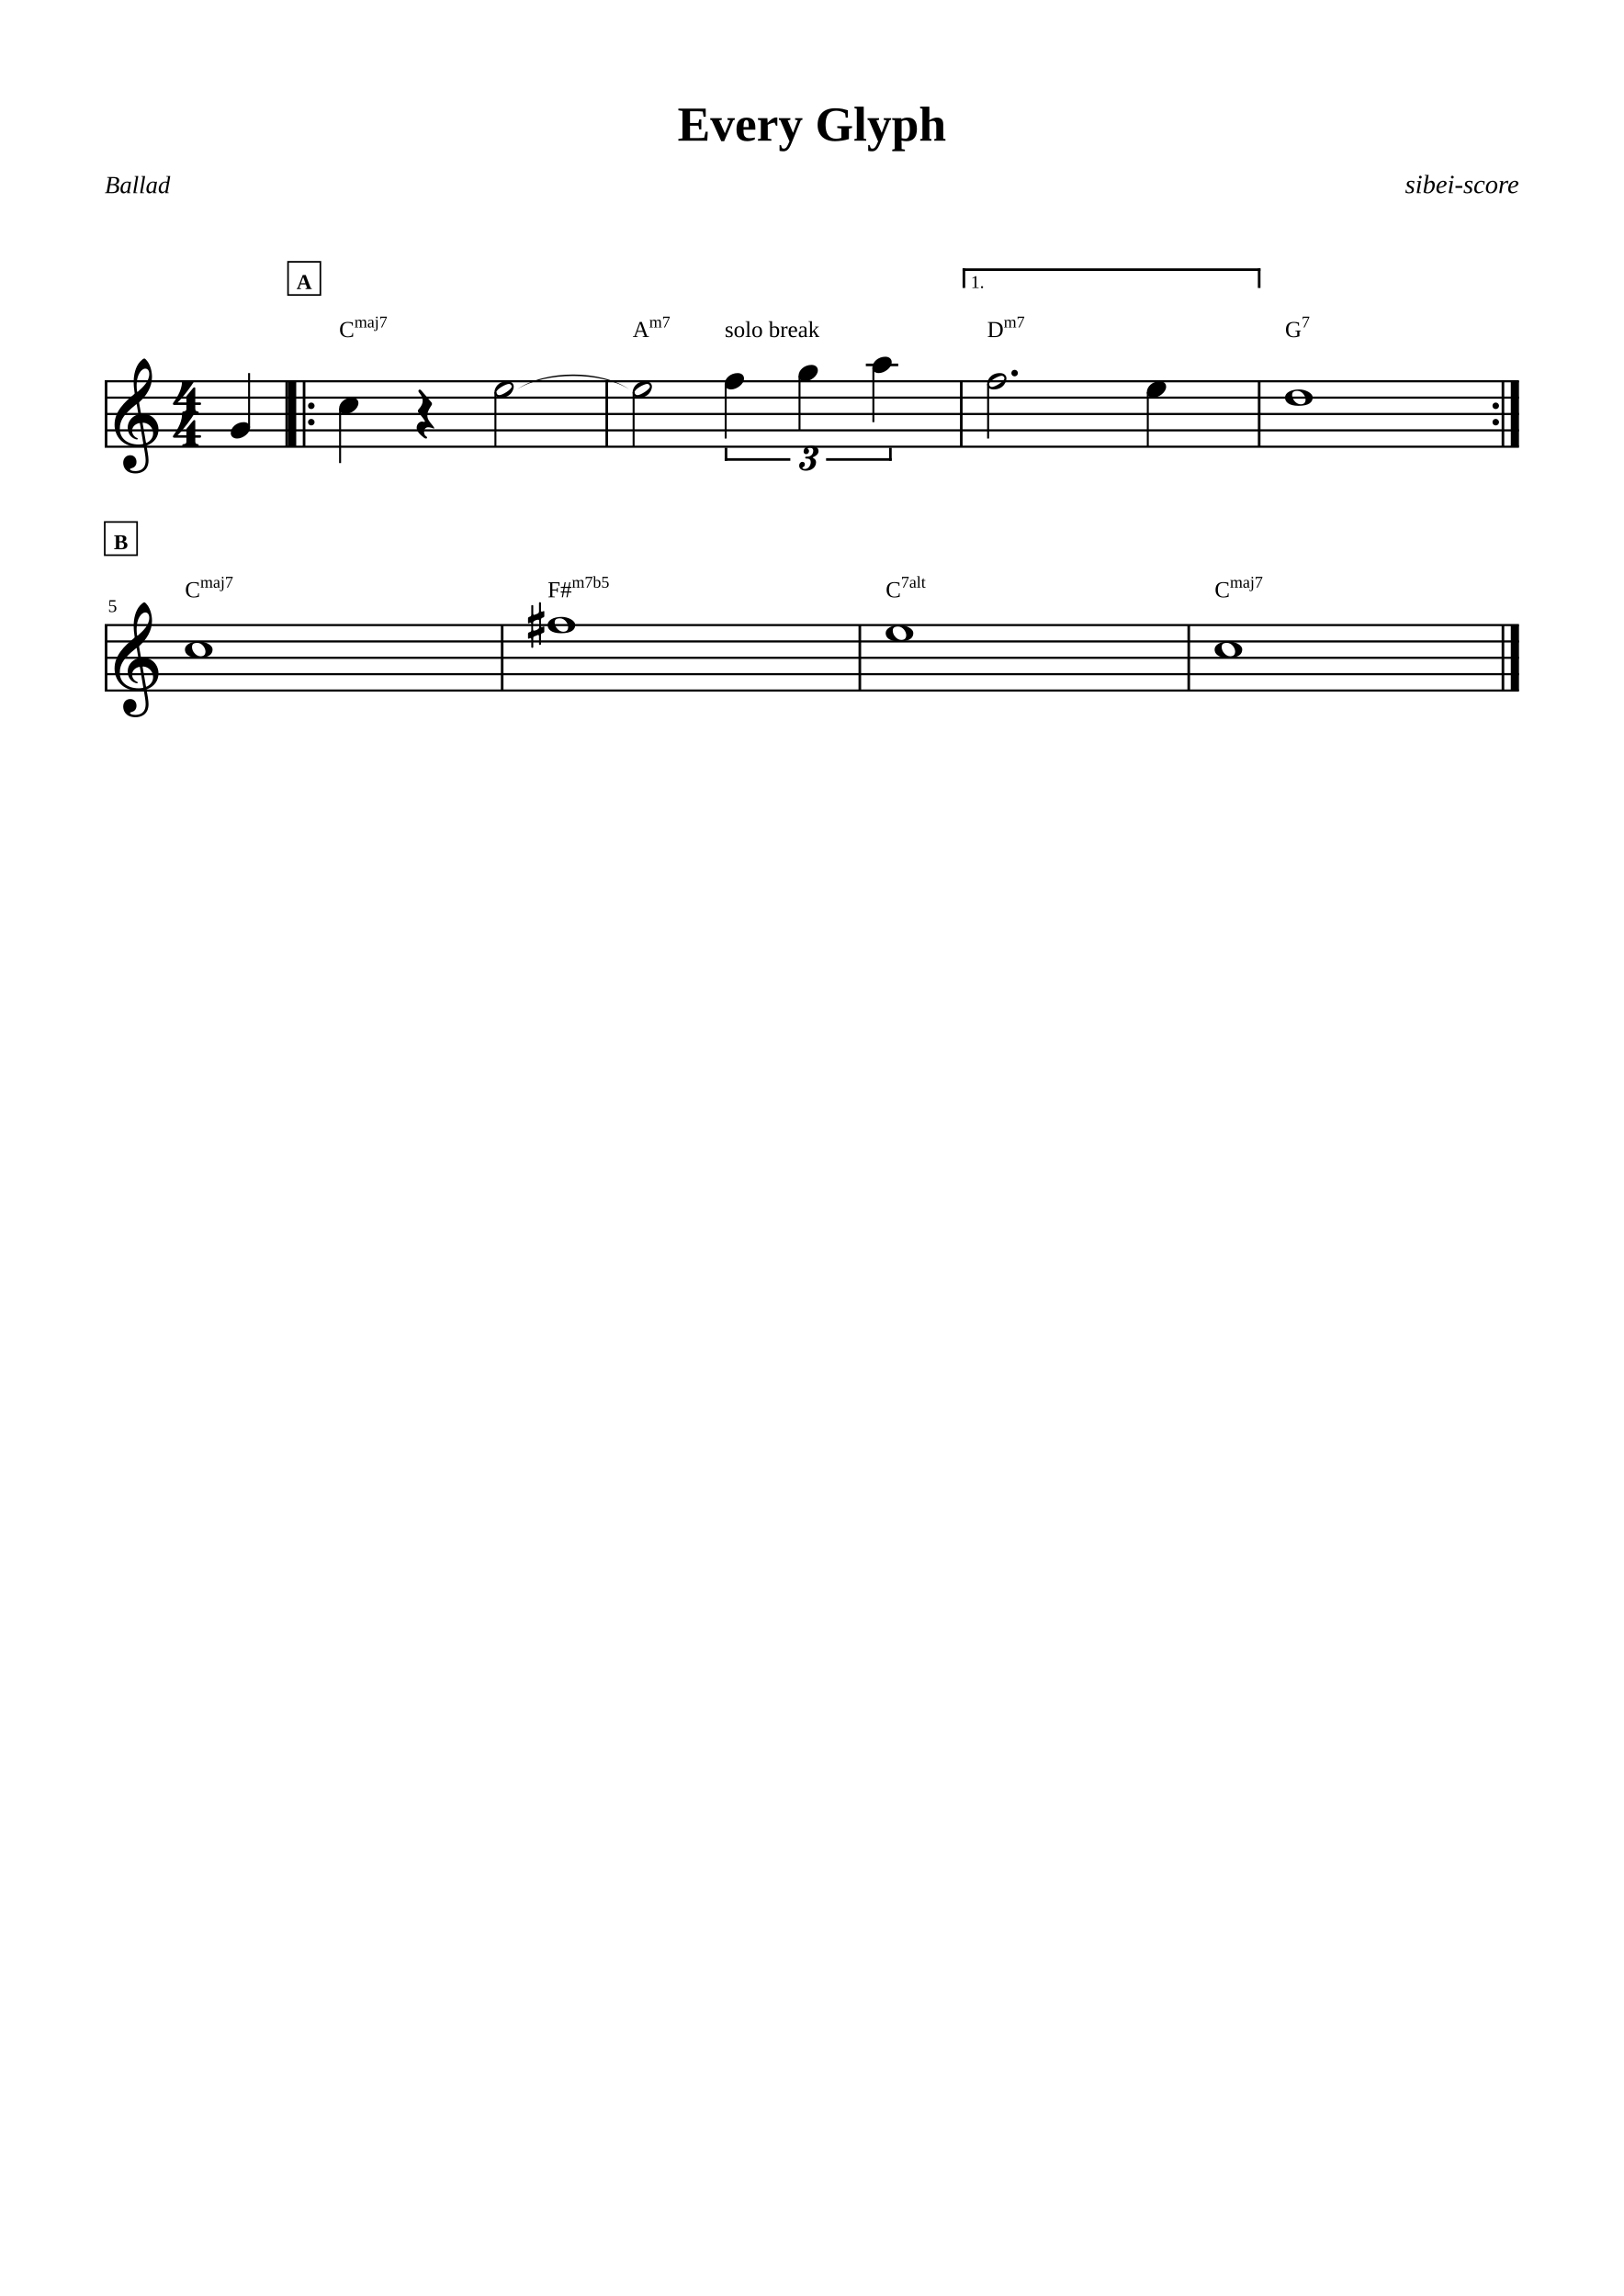
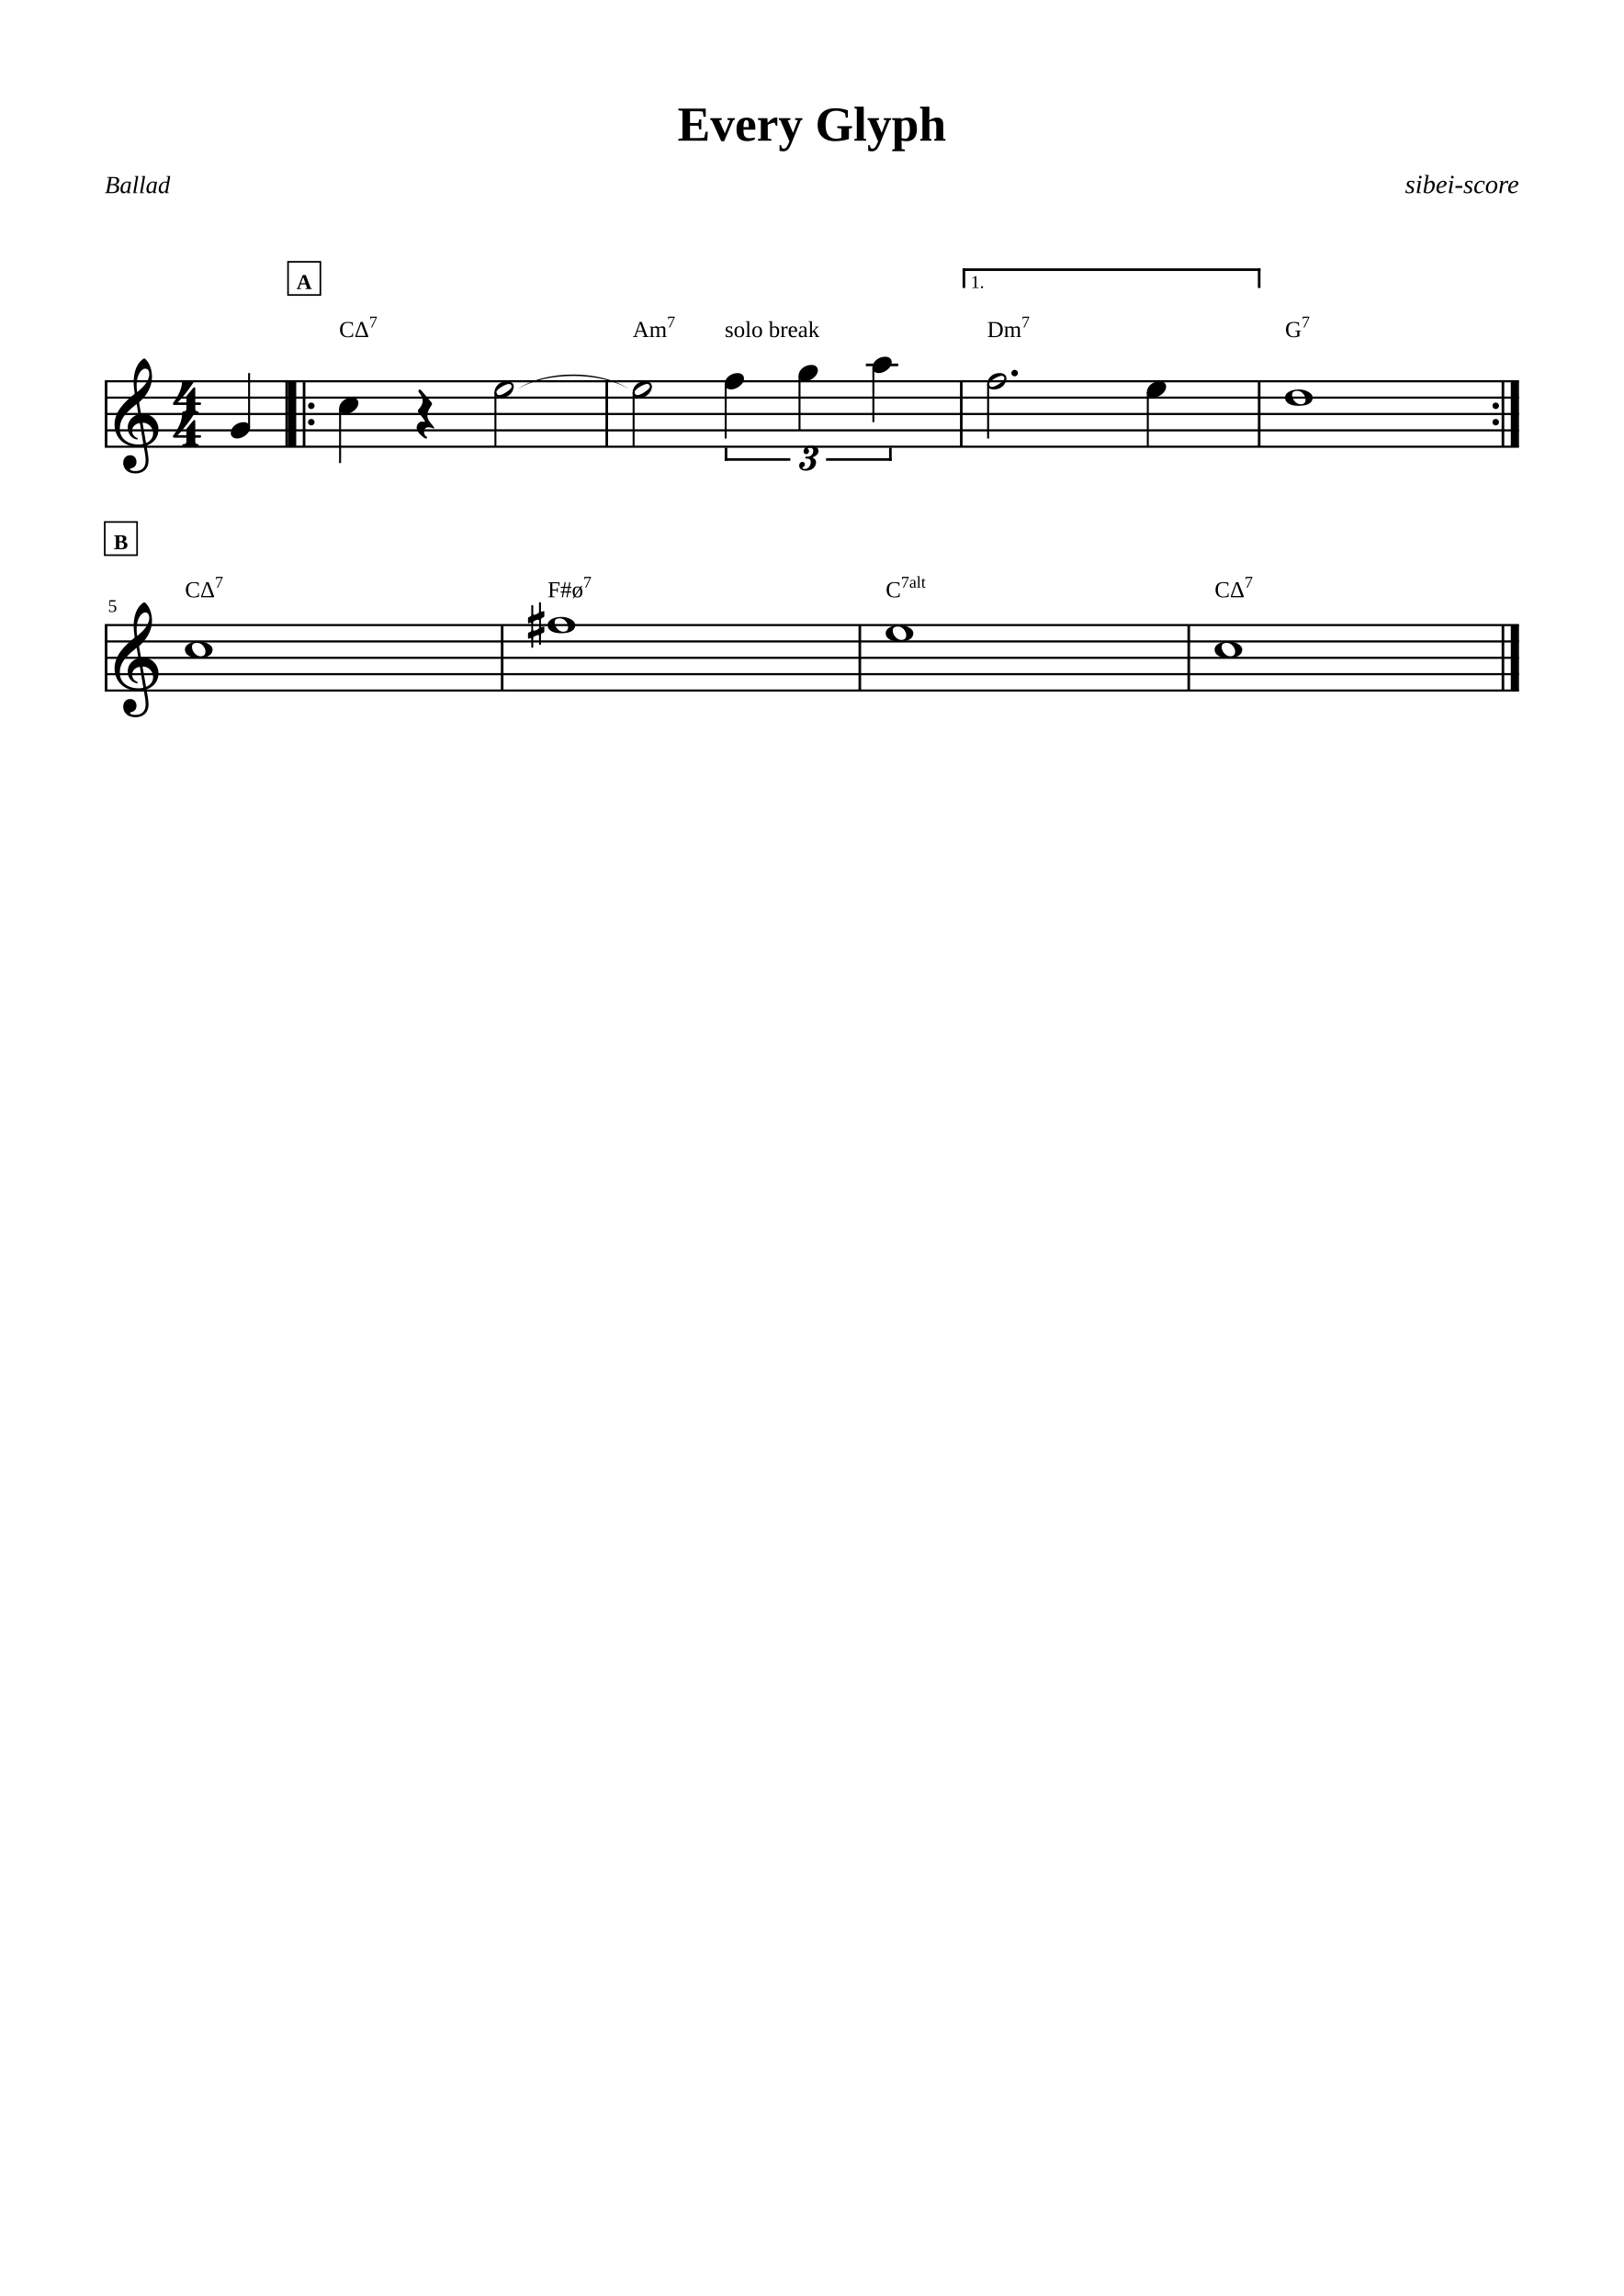
<svg xmlns="http://www.w3.org/2000/svg" viewBox="0 0 992.133 1403.15" width="595.28pt" height="841.89pt">
  <text class="se-title" x="496.067" y="86" font-family="Times New Roman, serif" font-size="30px" font-weight="bold" font-style="normal" text-anchor="middle" fill="#000000" stroke="none">Every Glyph</text>
  <text class="se-style" x="64" y="118" font-family="Times New Roman, serif" font-size="15px" font-weight="normal" font-style="italic" text-anchor="start" fill="#000000" stroke="none">Ballad</text>
  <text class="se-composer" x="928.133" y="118" font-family="Times New Roman, serif" font-size="16px" font-weight="normal" font-style="italic" text-anchor="end" fill="#000000" stroke="none">sibei-score</text>
  <rect class="se-stafflines" x="64" y="232.35" width="864.133" height="1.3" fill="#000000" />
  <rect class="se-stafflines" x="64" y="242.35" width="864.133" height="1.3" fill="#000000" />
  <rect class="se-stafflines" x="64" y="252.35" width="864.133" height="1.3" fill="#000000" />
  <rect class="se-stafflines" x="64" y="262.35" width="864.133" height="1.3" fill="#000000" />
  <rect class="se-stafflines" x="64" y="272.35" width="864.133" height="1.3" fill="#000000" />
  <rect class="se-barline se-barline-single" x="64" y="233" width="1.6" height="40" fill="#000000" />
  <path class="se-glyph se-gClef" transform="translate(70,263) scale(0.04,-0.04)" d="M376 415l25 -145c3 -18 3 -18 29 -18c147 0 241 -113 241 -241c0 -113 -67 -198 -168 -238c-14 -6 -15 -5 -13 -17c11 -62 29 -157 29 -214c0 -170 -130 -200 -197 -200c-151 0 -190 98 -190 163c0 62 40 115 107 115c61 0 96 -47 96 -102c0 -58 -36 -85 -67 -94 c-23 -7 -32 -10 -32 -17c0 -13 26 -29 80 -29c59 0 159 18 159 166c0 47 -15 134 -27 201c-2 12 -4 11 -15 9c-20 -4 -46 -6 -69 -6c-245 0 -364 165 -364 339c0 202 153 345 297 464c12 10 11 12 9 24c-7 41 -14 106 -14 164c0 104 24 229 98 311c20 22 51 48 65 48 c11 0 37 -28 52 -50c41 -60 65 -146 65 -233c0 -153 -82 -280 -190 -381c-6 -6 -8 -7 -6 -19zM470 943c-61 0 -133 -96 -133 -252c0 -32 2 -66 6 -92c2 -13 6 -14 13 -8c79 69 174 159 174 270c0 55 -27 82 -60 82zM361 262l-21 128c-2 11 -4 12 -14 4 c-47 -38 -93 -75 -153 -142c-83 -94 -93 -173 -93 -232c0 -139 113 -236 288 -236c20 0 40 2 56 5c15 3 16 3 14 14l-50 298c-2 11 -4 12 -20 8c-61 -17 -100 -60 -100 -117c0 -46 30 -89 72 -107c7 -3 15 -6 15 -13c0 -6 -4 -11 -12 -11c-7 0 -19 3 -27 6 c-68 23 -115 87 -115 177c0 85 57 164 145 194c18 6 18 5 15 24zM430 103l49 -285c2 -12 4 -12 16 -6c56 28 94 79 94 142c0 88 -67 156 -148 163c-12 1 -13 -2 -11 -14z" fill="#000000" stroke="none" />
  <path class="se-glyph se-timeSig4" transform="translate(104.84,243) scale(0.04,-0.04)" d="M362 -74h73c11 0 15 -7 15 -19s-5 -19 -15 -19h-73v-59c0 -32 21 -38 31 -38s22 -6 22 -20s-10 -21 -20 -21h-213c-15 0 -19 11 -19 21s7 19 23 19c18 0 40 8 40 35v63h-186c-12 0 -20 7 -20 17c0 3 1 7 3 12l1 1v1l6 8c30 42 128 181 128 305c0 16 14 19 23 19 c8 0 53 -2 71 -2s59 2 68 2c8 0 15 -6 15 -15l-1 -3c-3 -12 -163 -239 -243 -307h135v84c0 12 5 18 9 23l95 115c6 7 11 9 20 9c11 0 12 -9 12 -17v-214z" fill="#000000" stroke="none" />
  <path class="se-glyph se-timeSig4" transform="translate(104.84,263) scale(0.04,-0.04)" d="M362 -74h73c11 0 15 -7 15 -19s-5 -19 -15 -19h-73v-59c0 -32 21 -38 31 -38s22 -6 22 -20s-10 -21 -20 -21h-213c-15 0 -19 11 -19 21s7 19 23 19c18 0 40 8 40 35v63h-186c-12 0 -20 7 -20 17c0 3 1 7 3 12l1 1v1l6 8c30 42 128 181 128 305c0 16 14 19 23 19 c8 0 53 -2 71 -2s59 2 68 2c8 0 15 -6 15 -15l-1 -3c-3 -12 -163 -239 -243 -307h135v84c0 12 5 18 9 23l95 115c6 7 11 9 20 9c11 0 12 -9 12 -17v-214z" fill="#000000" stroke="none" />
  <path class="se-glyph se-noteheadBlack" transform="translate(141,263) scale(0.04,-0.04)" d="M97 -125c-54 0 -97 31 -97 83c0 86 88 167 198 167c57 0 97 -32 97 -83c0 -85 -109 -167 -198 -167z" fill="#000000" stroke="none" />
  <rect class="se-stem" x="151.6" y="228" width="1.2" height="33.32" fill="#000000" />
  <rect class="se-barline se-barline-single" x="174.4" y="233" width="1.6" height="40" fill="#000000" />
  <rect class="se-barline se-barline-repeat" x="176" y="233" width="5" height="40" fill="#000000" />
  <rect class="se-barline se-barline-repeat" x="185" y="233" width="1.6" height="40" fill="#000000" />
  <path class="se-glyph se-repeatDot" transform="translate(188.2,248) scale(0.04,-0.04)" d="M50 50c27 0 50 -22 50 -50s-23 -50 -50 -50c-28 0 -50 22 -50 50s22 50 50 50z" fill="#000000" stroke="none" />
  <path class="se-glyph se-repeatDot" transform="translate(188.2,258) scale(0.04,-0.04)" d="M50 50c27 0 50 -22 50 -50s-23 -50 -50 -50c-28 0 -50 22 -50 50s22 50 50 50z" fill="#000000" stroke="none" />
  <rect class="se-rehearsalbox" x="176" y="160" width="19.76" height="20.28" fill="none" stroke="#000000" stroke-width="1" />
  <text class="se-rehearsalmark" x="185.88" y="176.64" font-family="Times New Roman, serif" font-size="13px" font-weight="bold" font-style="normal" text-anchor="middle" fill="#000000" stroke="none">A</text>
-   <text class="se-chord" x="207.2" y="206" font-family="Times New Roman, serif" font-size="14px" font-weight="normal" font-style="normal" text-anchor="start" fill="#000000" stroke="none">C<tspan font-size="10.08px" dy="-5.88">maj7</tspan>
+   <text class="se-chord" x="207.2" y="206" font-family="Times New Roman, serif" font-size="14px" font-weight="normal" font-style="normal" text-anchor="start" fill="#000000" stroke="none">CΔ<tspan font-size="10.08px" dy="-5.88">7</tspan>
  </text>
  <path class="se-glyph se-noteheadBlack" transform="translate(207.2,248) scale(0.04,-0.04)" d="M97 -125c-54 0 -97 31 -97 83c0 86 88 167 198 167c57 0 97 -32 97 -83c0 -85 -109 -167 -198 -167z" fill="#000000" stroke="none" />
  <rect class="se-stem" x="207.2" y="249.68" width="1.2" height="33.32" fill="#000000" />
  <path class="se-glyph se-restQuarter" transform="translate(254.557,253) scale(0.04,-0.04)" d="M78 -38l-49 60s-10 10 -10 24c0 8 4 19 14 29c45 47 60 90 60 127c0 72 -57 123 -61 134c-3 6 -4 11 -4 16c0 14 10 21 20 21c6 0 13 -3 18 -8c17 -17 165 -193 165 -193s4 -9 4 -19c0 -5 -1 -10 -4 -15c-26 -41 -62 -89 -66 -147v-3l-1 -7v-3c0 -56 31 -93 69 -139 c11 -12 37 -45 37 -57c0 -3 -2 -4 -5 -4c-2 0 -4 0 -8 1l-1 1c-17 6 -50 17 -79 17c-42 0 -63 -32 -63 -73c0 -9 1 -18 4 -26c2 -9 13 -36 26 -36c8 -7 16 -15 16 -24c0 -2 -1 -4 -2 -7c-1 -4 -8 -6 -15 -6c-8 0 -18 3 -26 9c-73 56 -116 105 -116 155c0 49 34 96 86 96 l8 -3h4c4 -1 12 -3 16 -3c5 0 9 1 11 5c1 1 1 3 1 4c0 2 -4 10 -6 14c-13 21 -27 40 -43 60z" fill="#000000" stroke="none" />
  <path class="se-glyph se-noteheadHalf" transform="translate(302.114,238) scale(0.04,-0.04)" d="M97 -125c-55 0 -97 30 -97 83c0 52 47 167 196 167c58 0 99 -32 99 -83c0 -33 -33 -167 -198 -167zM75 -87c48 0 189 88 189 131c0 7 -3 13 -6 19c-7 12 -18 21 -37 21c-47 0 -192 -79 -192 -128c0 -7 3 -14 6 -20c7 -12 19 -23 40 -23z" fill="#000000" stroke="none" />
  <rect class="se-stem" x="302.114" y="239.68" width="1.2" height="33.32" fill="#000000" />
  <rect class="se-barline se-barline-single" x="369.955" y="233" width="1.6" height="40" fill="#000000" />
-   <text class="se-chord" x="386.555" y="206" font-family="Times New Roman, serif" font-size="14px" font-weight="normal" font-style="normal" text-anchor="start" fill="#000000" stroke="none">A<tspan font-size="10.08px" dy="-5.88">m7</tspan>
+   <text class="se-chord" x="386.555" y="206" font-family="Times New Roman, serif" font-size="14px" font-weight="normal" font-style="normal" text-anchor="start" fill="#000000" stroke="none">Am<tspan font-size="10.08px" dy="-5.88">7</tspan>
  </text>
  <text class="se-annotation" x="442.811" y="206" font-family="Times New Roman, serif" font-size="14px" font-weight="normal" font-style="normal" text-anchor="start" fill="#000000" stroke="none">solo break</text>
  <path class="se-glyph se-noteheadHalf" transform="translate(386.555,238) scale(0.04,-0.04)" d="M97 -125c-55 0 -97 30 -97 83c0 52 47 167 196 167c58 0 99 -32 99 -83c0 -33 -33 -167 -198 -167zM75 -87c48 0 189 88 189 131c0 7 -3 13 -6 19c-7 12 -18 21 -37 21c-47 0 -192 -79 -192 -128c0 -7 3 -14 6 -20c7 -12 19 -23 40 -23z" fill="#000000" stroke="none" />
  <rect class="se-stem" x="386.555" y="239.68" width="1.2" height="33.32" fill="#000000" />
  <path class="se-glyph se-noteheadBlack" transform="translate(442.811,233) scale(0.04,-0.04)" d="M97 -125c-54 0 -97 31 -97 83c0 86 88 167 198 167c57 0 97 -32 97 -83c0 -85 -109 -167 -198 -167z" fill="#000000" stroke="none" />
  <rect class="se-stem" x="442.811" y="234.68" width="1.2" height="33.32" fill="#000000" />
  <path class="se-glyph se-noteheadBlack" transform="translate(487.93,228) scale(0.04,-0.04)" d="M97 -125c-54 0 -97 31 -97 83c0 86 88 167 198 167c57 0 97 -32 97 -83c0 -85 -109 -167 -198 -167z" fill="#000000" stroke="none" />
  <rect class="se-stem" x="487.93" y="229.68" width="1.2" height="33.32" fill="#000000" />
  <rect class="se-ledgerline" x="529.05" y="222.2" width="19.8" height="1.6" fill="#000000" />
  <path class="se-glyph se-noteheadBlack" transform="translate(533.05,223) scale(0.04,-0.04)" d="M97 -125c-54 0 -97 31 -97 83c0 86 88 167 198 167c57 0 97 -32 97 -83c0 -85 -109 -167 -198 -167z" fill="#000000" stroke="none" />
  <rect class="se-stem" x="533.05" y="224.68" width="1.2" height="33.32" fill="#000000" />
  <rect class="se-barline se-barline-single" x="586.569" y="233" width="1.6" height="40" fill="#000000" />
  <rect class="se-tupletbracket" x="442.811" y="280" width="40.099" height="1.6" fill="#000000" />
  <rect class="se-tupletbracket" x="504.75" y="280" width="40.099" height="1.6" fill="#000000" />
  <rect class="se-tupletbracket" x="442.811" y="273.6" width="1.6" height="8" fill="#000000" />
  <rect class="se-tupletbracket" x="543.25" y="273.6" width="1.6" height="8" fill="#000000" />
  <path class="se-glyph se-tuplet3" transform="translate(487.91,287.34) scale(0.04,-0.04)" d="M122 207h11c58 0 92 38 92 91c0 22 -13 46 -52 46c-21 0 -33 -7 -33 -14c0 -3 5 -7 12 -13c5 -6 9 -14 9 -25c0 -27 -20 -47 -45 -47c-23 0 -39 17 -38 43c2 54 54 87 117 87c61 0 111 -32 111 -84c0 -40 -34 -72 -76 -89c-8 -4 -12 -6 -12 -9c0 -5 4 -6 11 -9 c26 -13 39 -37 39 -62c0 -79 -70 -130 -155 -130c-71 0 -103 37 -103 77c0 33 21 58 49 58c21 0 38 -12 38 -36c0 -26 -14 -38 -25 -43c-8 -4 -13 -6 -13 -12c0 -10 16 -18 36 -18c61 0 92 61 92 105c0 32 -18 54 -55 54h-10c-13 0 -20 6 -20 15s7 15 20 15z" fill="#000000" stroke="none" />
  <rect class="se-ending" x="588.169" y="164" width="182.016" height="1.6" fill="#000000" />
  <rect class="se-ending" x="588.169" y="164" width="1.6" height="12" fill="#000000" />
  <rect class="se-ending" x="768.585" y="164" width="1.6" height="12" fill="#000000" />
  <text class="se-endingnumber" x="593.169" y="176" font-family="Times New Roman, serif" font-size="11px" font-weight="normal" font-style="normal" text-anchor="start" fill="#000000" stroke="none">1.</text>
-   <text class="se-chord" x="603.169" y="206" font-family="Times New Roman, serif" font-size="14px" font-weight="normal" font-style="normal" text-anchor="start" fill="#000000" stroke="none">D<tspan font-size="10.08px" dy="-5.88">m7</tspan>
+   <text class="se-chord" x="603.169" y="206" font-family="Times New Roman, serif" font-size="14px" font-weight="normal" font-style="normal" text-anchor="start" fill="#000000" stroke="none">Dm<tspan font-size="10.08px" dy="-5.88">7</tspan>
  </text>
  <path class="se-glyph se-noteheadHalf" transform="translate(603.169,233) scale(0.04,-0.04)" d="M97 -125c-55 0 -97 30 -97 83c0 52 47 167 196 167c58 0 99 -32 99 -83c0 -33 -33 -167 -198 -167zM75 -87c48 0 189 88 189 131c0 7 -3 13 -6 19c-7 12 -18 21 -37 21c-47 0 -192 -79 -192 -128c0 -7 3 -14 6 -20c7 -12 19 -23 40 -23z" fill="#000000" stroke="none" />
  <path class="se-glyph se-augmentationDot" transform="translate(617.969,228) scale(0.04,-0.04)" d="M100 0c0 -28 -22 -50 -50 -50s-50 22 -50 50s22 50 50 50s50 -22 50 -50z" fill="#000000" stroke="none" />
  <rect class="se-stem" x="603.169" y="234.68" width="1.2" height="33.32" fill="#000000" />
  <path class="se-glyph se-noteheadBlack" transform="translate(700.739,238) scale(0.04,-0.04)" d="M97 -125c-54 0 -97 31 -97 83c0 86 88 167 198 167c57 0 97 -32 97 -83c0 -85 -109 -167 -198 -167z" fill="#000000" stroke="none" />
  <rect class="se-stem" x="700.739" y="239.68" width="1.2" height="33.32" fill="#000000" />
  <rect class="se-barline se-barline-single" x="768.585" y="233" width="1.6" height="40" fill="#000000" />
  <text class="se-chord" x="785.185" y="206" font-family="Times New Roman, serif" font-size="14px" font-weight="normal" font-style="normal" text-anchor="start" fill="#000000" stroke="none">G<tspan font-size="10.08px" dy="-5.88">7</tspan>
  </text>
  <path class="se-glyph se-noteheadWhole" transform="translate(785.185,243) scale(0.04,-0.04)" d="M216 125c93 0 206 -52 206 -123c0 -70 -52 -127 -216 -127c-149 0 -206 60 -206 127c0 68 83 123 216 123zM111 63c-2 -8 -3 -16 -3 -24c0 -32 15 -66 35 -89c21 -28 58 -52 94 -52c10 0 21 1 31 4c33 8 46 36 46 67c0 60 -55 134 -124 134c-31 0 -68 -5 -79 -40z" fill="#000000" stroke="none" />
  <path class="se-glyph se-repeatDot" transform="translate(911.933,248) scale(0.04,-0.04)" d="M50 50c27 0 50 -22 50 -50s-23 -50 -50 -50c-28 0 -50 22 -50 50s22 50 50 50z" fill="#000000" stroke="none" />
  <path class="se-glyph se-repeatDot" transform="translate(911.933,258) scale(0.04,-0.04)" d="M50 50c27 0 50 -22 50 -50s-23 -50 -50 -50c-28 0 -50 22 -50 50s22 50 50 50z" fill="#000000" stroke="none" />
  <rect class="se-barline se-barline-repeat" x="917.533" y="233" width="1.6" height="40" fill="#000000" />
  <rect class="se-barline se-barline-repeat" x="923.133" y="233" width="5" height="40" fill="#000000" />
  <path class="se-tie" d="M315.914 238C333.074 227.017 367.394 227.017 384.555 238C367.394 225.817 333.074 225.817 315.914 238Z" fill="#000000" stroke="none" />
  <rect class="se-stafflines" x="64" y="381.35" width="864.133" height="1.3" fill="#000000" />
  <rect class="se-stafflines" x="64" y="391.35" width="864.133" height="1.3" fill="#000000" />
  <rect class="se-stafflines" x="64" y="401.35" width="864.133" height="1.3" fill="#000000" />
  <rect class="se-stafflines" x="64" y="411.35" width="864.133" height="1.3" fill="#000000" />
  <rect class="se-stafflines" x="64" y="421.35" width="864.133" height="1.3" fill="#000000" />
  <rect class="se-barline se-barline-single" x="64" y="382" width="1.6" height="40" fill="#000000" />
  <path class="se-glyph se-gClef" transform="translate(70,412) scale(0.04,-0.04)" d="M376 415l25 -145c3 -18 3 -18 29 -18c147 0 241 -113 241 -241c0 -113 -67 -198 -168 -238c-14 -6 -15 -5 -13 -17c11 -62 29 -157 29 -214c0 -170 -130 -200 -197 -200c-151 0 -190 98 -190 163c0 62 40 115 107 115c61 0 96 -47 96 -102c0 -58 -36 -85 -67 -94 c-23 -7 -32 -10 -32 -17c0 -13 26 -29 80 -29c59 0 159 18 159 166c0 47 -15 134 -27 201c-2 12 -4 11 -15 9c-20 -4 -46 -6 -69 -6c-245 0 -364 165 -364 339c0 202 153 345 297 464c12 10 11 12 9 24c-7 41 -14 106 -14 164c0 104 24 229 98 311c20 22 51 48 65 48 c11 0 37 -28 52 -50c41 -60 65 -146 65 -233c0 -153 -82 -280 -190 -381c-6 -6 -8 -7 -6 -19zM470 943c-61 0 -133 -96 -133 -252c0 -32 2 -66 6 -92c2 -13 6 -14 13 -8c79 69 174 159 174 270c0 55 -27 82 -60 82zM361 262l-21 128c-2 11 -4 12 -14 4 c-47 -38 -93 -75 -153 -142c-83 -94 -93 -173 -93 -232c0 -139 113 -236 288 -236c20 0 40 2 56 5c15 3 16 3 14 14l-50 298c-2 11 -4 12 -20 8c-61 -17 -100 -60 -100 -117c0 -46 30 -89 72 -107c7 -3 15 -6 15 -13c0 -6 -4 -11 -12 -11c-7 0 -19 3 -27 6 c-68 23 -115 87 -115 177c0 85 57 164 145 194c18 6 18 5 15 24zM430 103l49 -285c2 -12 4 -12 16 -6c56 28 94 79 94 142c0 88 -67 156 -148 163c-12 1 -13 -2 -11 -14z" fill="#000000" stroke="none" />
  <text class="se-barnumber" x="66" y="374" font-family="Times New Roman, serif" font-size="11px" font-weight="normal" font-style="normal" text-anchor="start" fill="#000000" stroke="none">5</text>
  <rect class="se-rehearsalbox" x="64" y="319" width="19.76" height="20.28" fill="none" stroke="#000000" stroke-width="1" />
  <text class="se-rehearsalmark" x="73.88" y="335.64" font-family="Times New Roman, serif" font-size="13px" font-weight="bold" font-style="normal" text-anchor="middle" fill="#000000" stroke="none">B</text>
-   <text class="se-chord" x="113" y="365" font-family="Times New Roman, serif" font-size="14px" font-weight="normal" font-style="normal" text-anchor="start" fill="#000000" stroke="none">C<tspan font-size="10.08px" dy="-5.88">maj7</tspan>
+   <text class="se-chord" x="113" y="365" font-family="Times New Roman, serif" font-size="14px" font-weight="normal" font-style="normal" text-anchor="start" fill="#000000" stroke="none">CΔ<tspan font-size="10.08px" dy="-5.88">7</tspan>
  </text>
  <path class="se-glyph se-noteheadWhole" transform="translate(113,397) scale(0.04,-0.04)" d="M216 125c93 0 206 -52 206 -123c0 -70 -52 -127 -216 -127c-149 0 -206 60 -206 127c0 68 83 123 216 123zM111 63c-2 -8 -3 -16 -3 -24c0 -32 15 -66 35 -89c21 -28 58 -52 94 -52c10 0 21 1 31 4c33 8 46 36 46 67c0 60 -55 134 -124 134c-31 0 -68 -5 -79 -40z" fill="#000000" stroke="none" />
  <rect class="se-barline se-barline-single" x="306.03" y="382" width="1.6" height="40" fill="#000000" />
-   <text class="se-chord" x="334.59" y="365" font-family="Times New Roman, serif" font-size="14px" font-weight="normal" font-style="normal" text-anchor="start" fill="#000000" stroke="none">F#<tspan font-size="10.08px" dy="-5.88">m7b5</tspan>
+   <text class="se-chord" x="334.59" y="365" font-family="Times New Roman, serif" font-size="14px" font-weight="normal" font-style="normal" text-anchor="start" fill="#000000" stroke="none">F#ø<tspan font-size="10.08px" dy="-5.88">7</tspan>
  </text>
  <path class="se-glyph se-accidentalSharp" transform="translate(322.63,382) scale(0.04,-0.04)" d="M237 118l-26 -10c-8 -3 -13 -22 -13 -29v-93c0 -12 7 -18 13 -18l26 10c2 1 3 1 5 1c4 0 7 -3 7 -8v-71c0 -6 -5 -14 -12 -17c0 0 -21 -8 -28 -11s-11 -15 -11 -23v-142c0 -6 -6 -11 -17 -11c-7 0 -13 5 -13 11v125c0 6 -5 18 -14 18l-2 -1h-1l-61 -25 c-5 -2 -10 -9 -10 -22v-139c0 -6 -7 -11 -17 -11c-7 0 -13 5 -13 11v123c0 5 -5 16 -12 16c-1 0 -2 0 -3 -1c-9 -3 -23 -9 -24 -9l-2 -1c-6 0 -9 3 -9 9v71c0 6 5 14 12 16c0 0 21 9 27 11c6 3 11 12 11 23v99c0 8 -6 18 -14 18l-1 -1c-8 -4 -23 -10 -24 -10l-2 -1 c-6 0 -9 3 -9 9v71c0 6 5 14 12 16c0 0 20 8 26 11s12 13 12 27v135c0 6 6 11 16 11c7 0 14 -5 14 -11v-120c0 -8 3 -20 12 -20c17 4 51 18 63 25c9 6 12 19 13 29v130c0 6 6 11 16 11c8 0 14 -5 14 -11v-122c0 -8 7 -13 14 -13c5 1 25 9 25 9c2 1 3 1 5 1c4 0 7 -3 7 -8 v-71c0 -6 -5 -14 -12 -17zM168 -45c2 9 4 37 4 64s-2 52 -4 57c-2 4 -8 6 -15 6c-25 0 -71 -21 -73 -38c-2 -8 -3 -43 -3 -74c0 -24 1 -46 3 -50c1 -3 6 -5 12 -5c23 0 70 20 76 40z" fill="#000000" stroke="none" />
  <path class="se-glyph se-noteheadWhole" transform="translate(334.59,382) scale(0.04,-0.04)" d="M216 125c93 0 206 -52 206 -123c0 -70 -52 -127 -216 -127c-149 0 -206 60 -206 127c0 68 83 123 216 123zM111 63c-2 -8 -3 -16 -3 -24c0 -32 15 -66 35 -89c21 -28 58 -52 94 -52c10 0 21 1 31 4c33 8 46 36 46 67c0 60 -55 134 -124 134c-31 0 -68 -5 -79 -40z" fill="#000000" stroke="none" />
  <rect class="se-barline se-barline-single" x="524.572" y="382" width="1.6" height="40" fill="#000000" />
  <text class="se-chord" x="541.172" y="365" font-family="Times New Roman, serif" font-size="14px" font-weight="normal" font-style="normal" text-anchor="start" fill="#000000" stroke="none">C<tspan font-size="10.08px" dy="-5.88">7alt</tspan>
  </text>
  <path class="se-glyph se-noteheadWhole" transform="translate(541.172,387) scale(0.04,-0.04)" d="M216 125c93 0 206 -52 206 -123c0 -70 -52 -127 -216 -127c-149 0 -206 60 -206 127c0 68 83 123 216 123zM111 63c-2 -8 -3 -16 -3 -24c0 -32 15 -66 35 -89c21 -28 58 -52 94 -52c10 0 21 1 31 4c33 8 46 36 46 67c0 60 -55 134 -124 134c-31 0 -68 -5 -79 -40z" fill="#000000" stroke="none" />
  <rect class="se-barline se-barline-single" x="725.553" y="382" width="1.6" height="40" fill="#000000" />
-   <text class="se-chord" x="742.153" y="365" font-family="Times New Roman, serif" font-size="14px" font-weight="normal" font-style="normal" text-anchor="start" fill="#000000" stroke="none">C<tspan font-size="10.08px" dy="-5.88">maj7</tspan>
+   <text class="se-chord" x="742.153" y="365" font-family="Times New Roman, serif" font-size="14px" font-weight="normal" font-style="normal" text-anchor="start" fill="#000000" stroke="none">CΔ<tspan font-size="10.08px" dy="-5.88">7</tspan>
  </text>
  <path class="se-glyph se-noteheadWhole" transform="translate(742.153,397) scale(0.04,-0.04)" d="M216 125c93 0 206 -52 206 -123c0 -70 -52 -127 -216 -127c-149 0 -206 60 -206 127c0 68 83 123 216 123zM111 63c-2 -8 -3 -16 -3 -24c0 -32 15 -66 35 -89c21 -28 58 -52 94 -52c10 0 21 1 31 4c33 8 46 36 46 67c0 60 -55 134 -124 134c-31 0 -68 -5 -79 -40z" fill="#000000" stroke="none" />
  <rect class="se-barline se-barline-final" x="917.533" y="382" width="1.6" height="40" fill="#000000" />
  <rect class="se-barline se-barline-final" x="923.133" y="382" width="5" height="40" fill="#000000" />
</svg>
